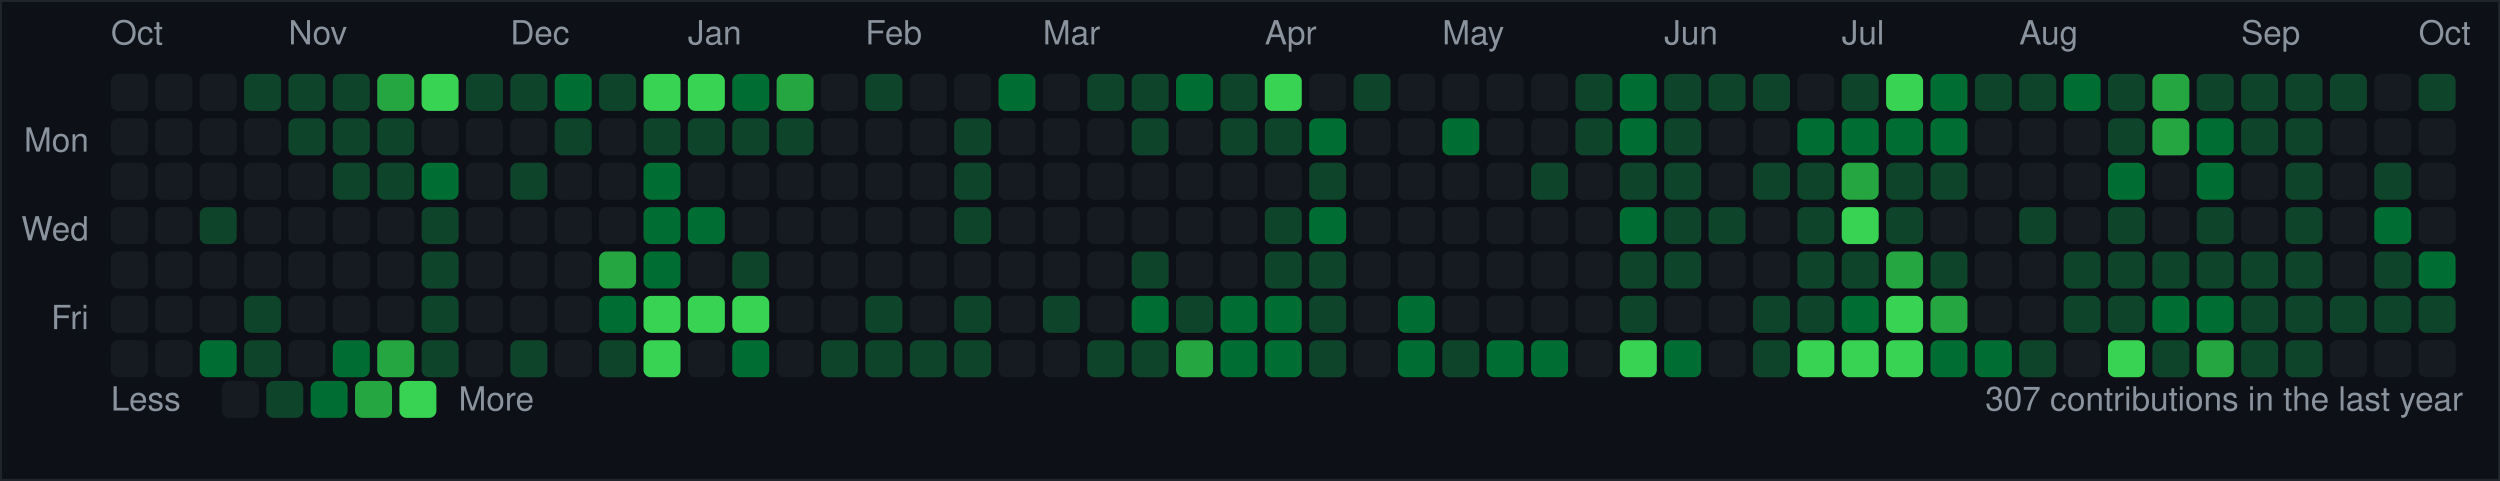
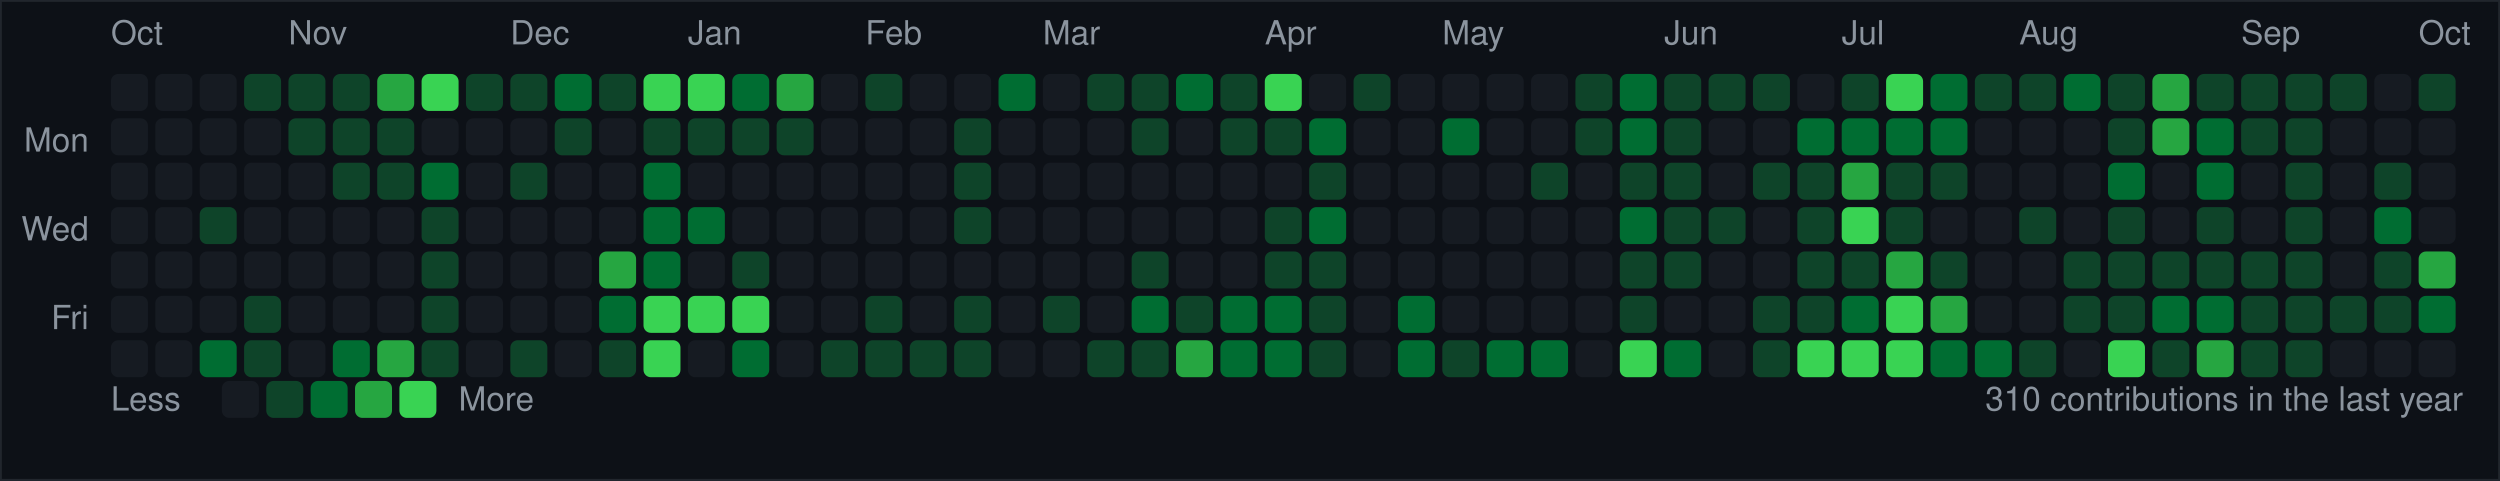
<svg xmlns="http://www.w3.org/2000/svg" width="676" height="130" viewBox="0 0 676 130" role="img" aria-label="cgycorey contribution graph">
  <rect width="676" height="130" fill="#0d1117" />
  <text x="24" y="41" font-size="9" text-anchor="end" fill="#8b949e" font-family="-apple-system,BlinkMacSystemFont,Segoe UI,Helvetica,Arial,sans-serif">Mon</text>
  <text x="24" y="65" font-size="9" text-anchor="end" fill="#8b949e" font-family="-apple-system,BlinkMacSystemFont,Segoe UI,Helvetica,Arial,sans-serif">Wed</text>
  <text x="24" y="89" font-size="9" text-anchor="end" fill="#8b949e" font-family="-apple-system,BlinkMacSystemFont,Segoe UI,Helvetica,Arial,sans-serif">Fri</text>
  <rect x="30" y="20" width="10" height="10" rx="2" fill="#161b22" />
  <rect x="30" y="32" width="10" height="10" rx="2" fill="#161b22" />
  <rect x="30" y="44" width="10" height="10" rx="2" fill="#161b22" />
  <rect x="30" y="56" width="10" height="10" rx="2" fill="#161b22" />
  <rect x="30" y="68" width="10" height="10" rx="2" fill="#161b22" />
  <rect x="30" y="80" width="10" height="10" rx="2" fill="#161b22" />
  <rect x="30" y="92" width="10" height="10" rx="2" fill="#161b22" />
  <rect x="42" y="20" width="10" height="10" rx="2" fill="#161b22" />
  <rect x="42" y="32" width="10" height="10" rx="2" fill="#161b22" />
  <rect x="42" y="44" width="10" height="10" rx="2" fill="#161b22" />
  <rect x="42" y="56" width="10" height="10" rx="2" fill="#161b22" />
  <rect x="42" y="68" width="10" height="10" rx="2" fill="#161b22" />
  <rect x="42" y="80" width="10" height="10" rx="2" fill="#161b22" />
  <rect x="42" y="92" width="10" height="10" rx="2" fill="#161b22" />
  <rect x="54" y="20" width="10" height="10" rx="2" fill="#161b22" />
  <rect x="54" y="32" width="10" height="10" rx="2" fill="#161b22" />
  <rect x="54" y="44" width="10" height="10" rx="2" fill="#161b22" />
  <rect x="54" y="56" width="10" height="10" rx="2" fill="#0e4429" />
  <rect x="54" y="68" width="10" height="10" rx="2" fill="#161b22" />
  <rect x="54" y="80" width="10" height="10" rx="2" fill="#161b22" />
  <rect x="54" y="92" width="10" height="10" rx="2" fill="#006d32" />
  <rect x="66" y="20" width="10" height="10" rx="2" fill="#0e4429" />
  <rect x="66" y="32" width="10" height="10" rx="2" fill="#161b22" />
  <rect x="66" y="44" width="10" height="10" rx="2" fill="#161b22" />
  <rect x="66" y="56" width="10" height="10" rx="2" fill="#161b22" />
  <rect x="66" y="68" width="10" height="10" rx="2" fill="#161b22" />
  <rect x="66" y="80" width="10" height="10" rx="2" fill="#0e4429" />
  <rect x="66" y="92" width="10" height="10" rx="2" fill="#0e4429" />
  <rect x="78" y="20" width="10" height="10" rx="2" fill="#0e4429" />
  <rect x="78" y="32" width="10" height="10" rx="2" fill="#0e4429" />
  <rect x="78" y="44" width="10" height="10" rx="2" fill="#161b22" />
  <rect x="78" y="56" width="10" height="10" rx="2" fill="#161b22" />
  <rect x="78" y="68" width="10" height="10" rx="2" fill="#161b22" />
  <rect x="78" y="80" width="10" height="10" rx="2" fill="#161b22" />
  <rect x="78" y="92" width="10" height="10" rx="2" fill="#161b22" />
  <rect x="90" y="20" width="10" height="10" rx="2" fill="#0e4429" />
  <rect x="90" y="32" width="10" height="10" rx="2" fill="#0e4429" />
  <rect x="90" y="44" width="10" height="10" rx="2" fill="#0e4429" />
  <rect x="90" y="56" width="10" height="10" rx="2" fill="#161b22" />
  <rect x="90" y="68" width="10" height="10" rx="2" fill="#161b22" />
  <rect x="90" y="80" width="10" height="10" rx="2" fill="#161b22" />
  <rect x="90" y="92" width="10" height="10" rx="2" fill="#006d32" />
  <rect x="102" y="20" width="10" height="10" rx="2" fill="#26a641" />
  <rect x="102" y="32" width="10" height="10" rx="2" fill="#0e4429" />
  <rect x="102" y="44" width="10" height="10" rx="2" fill="#0e4429" />
  <rect x="102" y="56" width="10" height="10" rx="2" fill="#161b22" />
  <rect x="102" y="68" width="10" height="10" rx="2" fill="#161b22" />
  <rect x="102" y="80" width="10" height="10" rx="2" fill="#161b22" />
  <rect x="102" y="92" width="10" height="10" rx="2" fill="#26a641" />
  <rect x="114" y="20" width="10" height="10" rx="2" fill="#39d353" />
  <rect x="114" y="32" width="10" height="10" rx="2" fill="#161b22" />
  <rect x="114" y="44" width="10" height="10" rx="2" fill="#006d32" />
  <rect x="114" y="56" width="10" height="10" rx="2" fill="#0e4429" />
  <rect x="114" y="68" width="10" height="10" rx="2" fill="#0e4429" />
  <rect x="114" y="80" width="10" height="10" rx="2" fill="#0e4429" />
  <rect x="114" y="92" width="10" height="10" rx="2" fill="#0e4429" />
  <rect x="126" y="20" width="10" height="10" rx="2" fill="#0e4429" />
  <rect x="126" y="32" width="10" height="10" rx="2" fill="#161b22" />
  <rect x="126" y="44" width="10" height="10" rx="2" fill="#161b22" />
  <rect x="126" y="56" width="10" height="10" rx="2" fill="#161b22" />
  <rect x="126" y="68" width="10" height="10" rx="2" fill="#161b22" />
  <rect x="126" y="80" width="10" height="10" rx="2" fill="#161b22" />
  <rect x="126" y="92" width="10" height="10" rx="2" fill="#161b22" />
  <rect x="138" y="20" width="10" height="10" rx="2" fill="#0e4429" />
  <rect x="138" y="32" width="10" height="10" rx="2" fill="#161b22" />
  <rect x="138" y="44" width="10" height="10" rx="2" fill="#0e4429" />
  <rect x="138" y="56" width="10" height="10" rx="2" fill="#161b22" />
  <rect x="138" y="68" width="10" height="10" rx="2" fill="#161b22" />
  <rect x="138" y="80" width="10" height="10" rx="2" fill="#161b22" />
  <rect x="138" y="92" width="10" height="10" rx="2" fill="#0e4429" />
  <rect x="150" y="20" width="10" height="10" rx="2" fill="#006d32" />
  <rect x="150" y="32" width="10" height="10" rx="2" fill="#0e4429" />
  <rect x="150" y="44" width="10" height="10" rx="2" fill="#161b22" />
  <rect x="150" y="56" width="10" height="10" rx="2" fill="#161b22" />
  <rect x="150" y="68" width="10" height="10" rx="2" fill="#161b22" />
  <rect x="150" y="80" width="10" height="10" rx="2" fill="#161b22" />
  <rect x="150" y="92" width="10" height="10" rx="2" fill="#161b22" />
  <rect x="162" y="20" width="10" height="10" rx="2" fill="#0e4429" />
  <rect x="162" y="32" width="10" height="10" rx="2" fill="#161b22" />
  <rect x="162" y="44" width="10" height="10" rx="2" fill="#161b22" />
  <rect x="162" y="56" width="10" height="10" rx="2" fill="#161b22" />
  <rect x="162" y="68" width="10" height="10" rx="2" fill="#26a641" />
  <rect x="162" y="80" width="10" height="10" rx="2" fill="#006d32" />
  <rect x="162" y="92" width="10" height="10" rx="2" fill="#0e4429" />
  <rect x="174" y="20" width="10" height="10" rx="2" fill="#39d353" />
  <rect x="174" y="32" width="10" height="10" rx="2" fill="#0e4429" />
  <rect x="174" y="44" width="10" height="10" rx="2" fill="#006d32" />
  <rect x="174" y="56" width="10" height="10" rx="2" fill="#006d32" />
  <rect x="174" y="68" width="10" height="10" rx="2" fill="#006d32" />
  <rect x="174" y="80" width="10" height="10" rx="2" fill="#39d353" />
  <rect x="174" y="92" width="10" height="10" rx="2" fill="#39d353" />
  <rect x="186" y="20" width="10" height="10" rx="2" fill="#39d353" />
  <rect x="186" y="32" width="10" height="10" rx="2" fill="#0e4429" />
  <rect x="186" y="44" width="10" height="10" rx="2" fill="#161b22" />
  <rect x="186" y="56" width="10" height="10" rx="2" fill="#006d32" />
  <rect x="186" y="68" width="10" height="10" rx="2" fill="#161b22" />
  <rect x="186" y="80" width="10" height="10" rx="2" fill="#39d353" />
  <rect x="186" y="92" width="10" height="10" rx="2" fill="#161b22" />
  <rect x="198" y="20" width="10" height="10" rx="2" fill="#006d32" />
  <rect x="198" y="32" width="10" height="10" rx="2" fill="#0e4429" />
  <rect x="198" y="44" width="10" height="10" rx="2" fill="#161b22" />
  <rect x="198" y="56" width="10" height="10" rx="2" fill="#161b22" />
  <rect x="198" y="68" width="10" height="10" rx="2" fill="#0e4429" />
  <rect x="198" y="80" width="10" height="10" rx="2" fill="#39d353" />
  <rect x="198" y="92" width="10" height="10" rx="2" fill="#006d32" />
  <rect x="210" y="20" width="10" height="10" rx="2" fill="#26a641" />
  <rect x="210" y="32" width="10" height="10" rx="2" fill="#0e4429" />
  <rect x="210" y="44" width="10" height="10" rx="2" fill="#161b22" />
  <rect x="210" y="56" width="10" height="10" rx="2" fill="#161b22" />
  <rect x="210" y="68" width="10" height="10" rx="2" fill="#161b22" />
  <rect x="210" y="80" width="10" height="10" rx="2" fill="#161b22" />
  <rect x="210" y="92" width="10" height="10" rx="2" fill="#161b22" />
  <rect x="222" y="20" width="10" height="10" rx="2" fill="#161b22" />
  <rect x="222" y="32" width="10" height="10" rx="2" fill="#161b22" />
  <rect x="222" y="44" width="10" height="10" rx="2" fill="#161b22" />
  <rect x="222" y="56" width="10" height="10" rx="2" fill="#161b22" />
  <rect x="222" y="68" width="10" height="10" rx="2" fill="#161b22" />
  <rect x="222" y="80" width="10" height="10" rx="2" fill="#161b22" />
  <rect x="222" y="92" width="10" height="10" rx="2" fill="#0e4429" />
  <rect x="234" y="20" width="10" height="10" rx="2" fill="#0e4429" />
  <rect x="234" y="32" width="10" height="10" rx="2" fill="#161b22" />
  <rect x="234" y="44" width="10" height="10" rx="2" fill="#161b22" />
  <rect x="234" y="56" width="10" height="10" rx="2" fill="#161b22" />
  <rect x="234" y="68" width="10" height="10" rx="2" fill="#161b22" />
  <rect x="234" y="80" width="10" height="10" rx="2" fill="#0e4429" />
  <rect x="234" y="92" width="10" height="10" rx="2" fill="#0e4429" />
  <rect x="246" y="20" width="10" height="10" rx="2" fill="#161b22" />
  <rect x="246" y="32" width="10" height="10" rx="2" fill="#161b22" />
  <rect x="246" y="44" width="10" height="10" rx="2" fill="#161b22" />
  <rect x="246" y="56" width="10" height="10" rx="2" fill="#161b22" />
  <rect x="246" y="68" width="10" height="10" rx="2" fill="#161b22" />
  <rect x="246" y="80" width="10" height="10" rx="2" fill="#161b22" />
  <rect x="246" y="92" width="10" height="10" rx="2" fill="#0e4429" />
  <rect x="258" y="20" width="10" height="10" rx="2" fill="#161b22" />
  <rect x="258" y="32" width="10" height="10" rx="2" fill="#0e4429" />
  <rect x="258" y="44" width="10" height="10" rx="2" fill="#0e4429" />
  <rect x="258" y="56" width="10" height="10" rx="2" fill="#0e4429" />
  <rect x="258" y="68" width="10" height="10" rx="2" fill="#161b22" />
  <rect x="258" y="80" width="10" height="10" rx="2" fill="#0e4429" />
  <rect x="258" y="92" width="10" height="10" rx="2" fill="#0e4429" />
  <rect x="270" y="20" width="10" height="10" rx="2" fill="#006d32" />
  <rect x="270" y="32" width="10" height="10" rx="2" fill="#161b22" />
  <rect x="270" y="44" width="10" height="10" rx="2" fill="#161b22" />
  <rect x="270" y="56" width="10" height="10" rx="2" fill="#161b22" />
  <rect x="270" y="68" width="10" height="10" rx="2" fill="#161b22" />
  <rect x="270" y="80" width="10" height="10" rx="2" fill="#161b22" />
  <rect x="270" y="92" width="10" height="10" rx="2" fill="#161b22" />
  <rect x="282" y="20" width="10" height="10" rx="2" fill="#161b22" />
  <rect x="282" y="32" width="10" height="10" rx="2" fill="#161b22" />
  <rect x="282" y="44" width="10" height="10" rx="2" fill="#161b22" />
  <rect x="282" y="56" width="10" height="10" rx="2" fill="#161b22" />
  <rect x="282" y="68" width="10" height="10" rx="2" fill="#161b22" />
  <rect x="282" y="80" width="10" height="10" rx="2" fill="#0e4429" />
  <rect x="282" y="92" width="10" height="10" rx="2" fill="#161b22" />
  <rect x="294" y="20" width="10" height="10" rx="2" fill="#0e4429" />
  <rect x="294" y="32" width="10" height="10" rx="2" fill="#161b22" />
  <rect x="294" y="44" width="10" height="10" rx="2" fill="#161b22" />
  <rect x="294" y="56" width="10" height="10" rx="2" fill="#161b22" />
  <rect x="294" y="68" width="10" height="10" rx="2" fill="#161b22" />
  <rect x="294" y="80" width="10" height="10" rx="2" fill="#161b22" />
  <rect x="294" y="92" width="10" height="10" rx="2" fill="#0e4429" />
  <rect x="306" y="20" width="10" height="10" rx="2" fill="#0e4429" />
  <rect x="306" y="32" width="10" height="10" rx="2" fill="#0e4429" />
  <rect x="306" y="44" width="10" height="10" rx="2" fill="#161b22" />
  <rect x="306" y="56" width="10" height="10" rx="2" fill="#161b22" />
  <rect x="306" y="68" width="10" height="10" rx="2" fill="#0e4429" />
  <rect x="306" y="80" width="10" height="10" rx="2" fill="#006d32" />
  <rect x="306" y="92" width="10" height="10" rx="2" fill="#0e4429" />
  <rect x="318" y="20" width="10" height="10" rx="2" fill="#006d32" />
  <rect x="318" y="32" width="10" height="10" rx="2" fill="#161b22" />
  <rect x="318" y="44" width="10" height="10" rx="2" fill="#161b22" />
  <rect x="318" y="56" width="10" height="10" rx="2" fill="#161b22" />
  <rect x="318" y="68" width="10" height="10" rx="2" fill="#161b22" />
  <rect x="318" y="80" width="10" height="10" rx="2" fill="#0e4429" />
  <rect x="318" y="92" width="10" height="10" rx="2" fill="#26a641" />
  <rect x="330" y="20" width="10" height="10" rx="2" fill="#0e4429" />
  <rect x="330" y="32" width="10" height="10" rx="2" fill="#0e4429" />
  <rect x="330" y="44" width="10" height="10" rx="2" fill="#161b22" />
  <rect x="330" y="56" width="10" height="10" rx="2" fill="#161b22" />
  <rect x="330" y="68" width="10" height="10" rx="2" fill="#161b22" />
  <rect x="330" y="80" width="10" height="10" rx="2" fill="#006d32" />
  <rect x="330" y="92" width="10" height="10" rx="2" fill="#006d32" />
  <rect x="342" y="20" width="10" height="10" rx="2" fill="#39d353" />
  <rect x="342" y="32" width="10" height="10" rx="2" fill="#0e4429" />
  <rect x="342" y="44" width="10" height="10" rx="2" fill="#161b22" />
  <rect x="342" y="56" width="10" height="10" rx="2" fill="#0e4429" />
  <rect x="342" y="68" width="10" height="10" rx="2" fill="#0e4429" />
  <rect x="342" y="80" width="10" height="10" rx="2" fill="#006d32" />
  <rect x="342" y="92" width="10" height="10" rx="2" fill="#006d32" />
  <rect x="354" y="20" width="10" height="10" rx="2" fill="#161b22" />
  <rect x="354" y="32" width="10" height="10" rx="2" fill="#006d32" />
  <rect x="354" y="44" width="10" height="10" rx="2" fill="#0e4429" />
  <rect x="354" y="56" width="10" height="10" rx="2" fill="#006d32" />
  <rect x="354" y="68" width="10" height="10" rx="2" fill="#0e4429" />
  <rect x="354" y="80" width="10" height="10" rx="2" fill="#0e4429" />
  <rect x="354" y="92" width="10" height="10" rx="2" fill="#0e4429" />
  <rect x="366" y="20" width="10" height="10" rx="2" fill="#0e4429" />
  <rect x="366" y="32" width="10" height="10" rx="2" fill="#161b22" />
  <rect x="366" y="44" width="10" height="10" rx="2" fill="#161b22" />
  <rect x="366" y="56" width="10" height="10" rx="2" fill="#161b22" />
  <rect x="366" y="68" width="10" height="10" rx="2" fill="#161b22" />
  <rect x="366" y="80" width="10" height="10" rx="2" fill="#161b22" />
  <rect x="366" y="92" width="10" height="10" rx="2" fill="#161b22" />
  <rect x="378" y="20" width="10" height="10" rx="2" fill="#161b22" />
  <rect x="378" y="32" width="10" height="10" rx="2" fill="#161b22" />
  <rect x="378" y="44" width="10" height="10" rx="2" fill="#161b22" />
  <rect x="378" y="56" width="10" height="10" rx="2" fill="#161b22" />
  <rect x="378" y="68" width="10" height="10" rx="2" fill="#161b22" />
  <rect x="378" y="80" width="10" height="10" rx="2" fill="#006d32" />
  <rect x="378" y="92" width="10" height="10" rx="2" fill="#006d32" />
  <rect x="390" y="20" width="10" height="10" rx="2" fill="#161b22" />
  <rect x="390" y="32" width="10" height="10" rx="2" fill="#006d32" />
  <rect x="390" y="44" width="10" height="10" rx="2" fill="#161b22" />
  <rect x="390" y="56" width="10" height="10" rx="2" fill="#161b22" />
  <rect x="390" y="68" width="10" height="10" rx="2" fill="#161b22" />
  <rect x="390" y="80" width="10" height="10" rx="2" fill="#161b22" />
  <rect x="390" y="92" width="10" height="10" rx="2" fill="#0e4429" />
  <rect x="402" y="20" width="10" height="10" rx="2" fill="#161b22" />
  <rect x="402" y="32" width="10" height="10" rx="2" fill="#161b22" />
  <rect x="402" y="44" width="10" height="10" rx="2" fill="#161b22" />
  <rect x="402" y="56" width="10" height="10" rx="2" fill="#161b22" />
  <rect x="402" y="68" width="10" height="10" rx="2" fill="#161b22" />
  <rect x="402" y="80" width="10" height="10" rx="2" fill="#161b22" />
  <rect x="402" y="92" width="10" height="10" rx="2" fill="#006d32" />
  <rect x="414" y="20" width="10" height="10" rx="2" fill="#161b22" />
  <rect x="414" y="32" width="10" height="10" rx="2" fill="#161b22" />
  <rect x="414" y="44" width="10" height="10" rx="2" fill="#0e4429" />
  <rect x="414" y="56" width="10" height="10" rx="2" fill="#161b22" />
  <rect x="414" y="68" width="10" height="10" rx="2" fill="#161b22" />
  <rect x="414" y="80" width="10" height="10" rx="2" fill="#161b22" />
  <rect x="414" y="92" width="10" height="10" rx="2" fill="#006d32" />
  <rect x="426" y="20" width="10" height="10" rx="2" fill="#0e4429" />
  <rect x="426" y="32" width="10" height="10" rx="2" fill="#0e4429" />
  <rect x="426" y="44" width="10" height="10" rx="2" fill="#161b22" />
  <rect x="426" y="56" width="10" height="10" rx="2" fill="#161b22" />
  <rect x="426" y="68" width="10" height="10" rx="2" fill="#161b22" />
  <rect x="426" y="80" width="10" height="10" rx="2" fill="#161b22" />
  <rect x="426" y="92" width="10" height="10" rx="2" fill="#161b22" />
  <rect x="438" y="20" width="10" height="10" rx="2" fill="#006d32" />
  <rect x="438" y="32" width="10" height="10" rx="2" fill="#006d32" />
  <rect x="438" y="44" width="10" height="10" rx="2" fill="#0e4429" />
  <rect x="438" y="56" width="10" height="10" rx="2" fill="#006d32" />
  <rect x="438" y="68" width="10" height="10" rx="2" fill="#0e4429" />
  <rect x="438" y="80" width="10" height="10" rx="2" fill="#0e4429" />
  <rect x="438" y="92" width="10" height="10" rx="2" fill="#39d353" />
  <rect x="450" y="20" width="10" height="10" rx="2" fill="#0e4429" />
  <rect x="450" y="32" width="10" height="10" rx="2" fill="#0e4429" />
  <rect x="450" y="44" width="10" height="10" rx="2" fill="#0e4429" />
  <rect x="450" y="56" width="10" height="10" rx="2" fill="#0e4429" />
  <rect x="450" y="68" width="10" height="10" rx="2" fill="#0e4429" />
  <rect x="450" y="80" width="10" height="10" rx="2" fill="#161b22" />
  <rect x="450" y="92" width="10" height="10" rx="2" fill="#006d32" />
  <rect x="462" y="20" width="10" height="10" rx="2" fill="#0e4429" />
  <rect x="462" y="32" width="10" height="10" rx="2" fill="#161b22" />
  <rect x="462" y="44" width="10" height="10" rx="2" fill="#161b22" />
  <rect x="462" y="56" width="10" height="10" rx="2" fill="#0e4429" />
  <rect x="462" y="68" width="10" height="10" rx="2" fill="#161b22" />
  <rect x="462" y="80" width="10" height="10" rx="2" fill="#161b22" />
  <rect x="462" y="92" width="10" height="10" rx="2" fill="#161b22" />
  <rect x="474" y="20" width="10" height="10" rx="2" fill="#0e4429" />
  <rect x="474" y="32" width="10" height="10" rx="2" fill="#161b22" />
  <rect x="474" y="44" width="10" height="10" rx="2" fill="#0e4429" />
  <rect x="474" y="56" width="10" height="10" rx="2" fill="#161b22" />
  <rect x="474" y="68" width="10" height="10" rx="2" fill="#161b22" />
  <rect x="474" y="80" width="10" height="10" rx="2" fill="#0e4429" />
  <rect x="474" y="92" width="10" height="10" rx="2" fill="#0e4429" />
  <rect x="486" y="20" width="10" height="10" rx="2" fill="#161b22" />
  <rect x="486" y="32" width="10" height="10" rx="2" fill="#006d32" />
  <rect x="486" y="44" width="10" height="10" rx="2" fill="#0e4429" />
  <rect x="486" y="56" width="10" height="10" rx="2" fill="#0e4429" />
  <rect x="486" y="68" width="10" height="10" rx="2" fill="#0e4429" />
  <rect x="486" y="80" width="10" height="10" rx="2" fill="#0e4429" />
  <rect x="486" y="92" width="10" height="10" rx="2" fill="#39d353" />
  <rect x="498" y="20" width="10" height="10" rx="2" fill="#0e4429" />
  <rect x="498" y="32" width="10" height="10" rx="2" fill="#006d32" />
  <rect x="498" y="44" width="10" height="10" rx="2" fill="#26a641" />
  <rect x="498" y="56" width="10" height="10" rx="2" fill="#39d353" />
  <rect x="498" y="68" width="10" height="10" rx="2" fill="#0e4429" />
  <rect x="498" y="80" width="10" height="10" rx="2" fill="#006d32" />
  <rect x="498" y="92" width="10" height="10" rx="2" fill="#39d353" />
  <rect x="510" y="20" width="10" height="10" rx="2" fill="#39d353" />
  <rect x="510" y="32" width="10" height="10" rx="2" fill="#006d32" />
  <rect x="510" y="44" width="10" height="10" rx="2" fill="#0e4429" />
  <rect x="510" y="56" width="10" height="10" rx="2" fill="#0e4429" />
  <rect x="510" y="68" width="10" height="10" rx="2" fill="#26a641" />
  <rect x="510" y="80" width="10" height="10" rx="2" fill="#39d353" />
  <rect x="510" y="92" width="10" height="10" rx="2" fill="#39d353" />
  <rect x="522" y="20" width="10" height="10" rx="2" fill="#006d32" />
  <rect x="522" y="32" width="10" height="10" rx="2" fill="#006d32" />
  <rect x="522" y="44" width="10" height="10" rx="2" fill="#0e4429" />
  <rect x="522" y="56" width="10" height="10" rx="2" fill="#161b22" />
  <rect x="522" y="68" width="10" height="10" rx="2" fill="#0e4429" />
  <rect x="522" y="80" width="10" height="10" rx="2" fill="#26a641" />
  <rect x="522" y="92" width="10" height="10" rx="2" fill="#006d32" />
  <rect x="534" y="20" width="10" height="10" rx="2" fill="#0e4429" />
  <rect x="534" y="32" width="10" height="10" rx="2" fill="#161b22" />
  <rect x="534" y="44" width="10" height="10" rx="2" fill="#161b22" />
  <rect x="534" y="56" width="10" height="10" rx="2" fill="#161b22" />
  <rect x="534" y="68" width="10" height="10" rx="2" fill="#161b22" />
  <rect x="534" y="80" width="10" height="10" rx="2" fill="#161b22" />
  <rect x="534" y="92" width="10" height="10" rx="2" fill="#006d32" />
  <rect x="546" y="20" width="10" height="10" rx="2" fill="#0e4429" />
  <rect x="546" y="32" width="10" height="10" rx="2" fill="#161b22" />
  <rect x="546" y="44" width="10" height="10" rx="2" fill="#161b22" />
  <rect x="546" y="56" width="10" height="10" rx="2" fill="#0e4429" />
  <rect x="546" y="68" width="10" height="10" rx="2" fill="#161b22" />
  <rect x="546" y="80" width="10" height="10" rx="2" fill="#161b22" />
  <rect x="546" y="92" width="10" height="10" rx="2" fill="#0e4429" />
  <rect x="558" y="20" width="10" height="10" rx="2" fill="#006d32" />
  <rect x="558" y="32" width="10" height="10" rx="2" fill="#161b22" />
  <rect x="558" y="44" width="10" height="10" rx="2" fill="#161b22" />
  <rect x="558" y="56" width="10" height="10" rx="2" fill="#161b22" />
  <rect x="558" y="68" width="10" height="10" rx="2" fill="#0e4429" />
  <rect x="558" y="80" width="10" height="10" rx="2" fill="#0e4429" />
  <rect x="558" y="92" width="10" height="10" rx="2" fill="#161b22" />
  <rect x="570" y="20" width="10" height="10" rx="2" fill="#0e4429" />
  <rect x="570" y="32" width="10" height="10" rx="2" fill="#0e4429" />
  <rect x="570" y="44" width="10" height="10" rx="2" fill="#006d32" />
  <rect x="570" y="56" width="10" height="10" rx="2" fill="#0e4429" />
  <rect x="570" y="68" width="10" height="10" rx="2" fill="#0e4429" />
  <rect x="570" y="80" width="10" height="10" rx="2" fill="#0e4429" />
  <rect x="570" y="92" width="10" height="10" rx="2" fill="#39d353" />
  <rect x="582" y="20" width="10" height="10" rx="2" fill="#26a641" />
  <rect x="582" y="32" width="10" height="10" rx="2" fill="#26a641" />
  <rect x="582" y="44" width="10" height="10" rx="2" fill="#161b22" />
  <rect x="582" y="56" width="10" height="10" rx="2" fill="#161b22" />
  <rect x="582" y="68" width="10" height="10" rx="2" fill="#0e4429" />
  <rect x="582" y="80" width="10" height="10" rx="2" fill="#006d32" />
  <rect x="582" y="92" width="10" height="10" rx="2" fill="#0e4429" />
  <rect x="594" y="20" width="10" height="10" rx="2" fill="#0e4429" />
  <rect x="594" y="32" width="10" height="10" rx="2" fill="#006d32" />
  <rect x="594" y="44" width="10" height="10" rx="2" fill="#006d32" />
  <rect x="594" y="56" width="10" height="10" rx="2" fill="#0e4429" />
  <rect x="594" y="68" width="10" height="10" rx="2" fill="#0e4429" />
  <rect x="594" y="80" width="10" height="10" rx="2" fill="#006d32" />
  <rect x="594" y="92" width="10" height="10" rx="2" fill="#26a641" />
  <rect x="606" y="20" width="10" height="10" rx="2" fill="#0e4429" />
  <rect x="606" y="32" width="10" height="10" rx="2" fill="#0e4429" />
  <rect x="606" y="44" width="10" height="10" rx="2" fill="#161b22" />
  <rect x="606" y="56" width="10" height="10" rx="2" fill="#161b22" />
  <rect x="606" y="68" width="10" height="10" rx="2" fill="#0e4429" />
  <rect x="606" y="80" width="10" height="10" rx="2" fill="#0e4429" />
  <rect x="606" y="92" width="10" height="10" rx="2" fill="#0e4429" />
  <rect x="618" y="20" width="10" height="10" rx="2" fill="#0e4429" />
  <rect x="618" y="32" width="10" height="10" rx="2" fill="#0e4429" />
  <rect x="618" y="44" width="10" height="10" rx="2" fill="#0e4429" />
  <rect x="618" y="56" width="10" height="10" rx="2" fill="#0e4429" />
  <rect x="618" y="68" width="10" height="10" rx="2" fill="#0e4429" />
  <rect x="618" y="80" width="10" height="10" rx="2" fill="#0e4429" />
  <rect x="618" y="92" width="10" height="10" rx="2" fill="#0e4429" />
  <rect x="630" y="20" width="10" height="10" rx="2" fill="#0e4429" />
  <rect x="630" y="32" width="10" height="10" rx="2" fill="#161b22" />
  <rect x="630" y="44" width="10" height="10" rx="2" fill="#161b22" />
  <rect x="630" y="56" width="10" height="10" rx="2" fill="#161b22" />
  <rect x="630" y="68" width="10" height="10" rx="2" fill="#161b22" />
  <rect x="630" y="80" width="10" height="10" rx="2" fill="#0e4429" />
  <rect x="630" y="92" width="10" height="10" rx="2" fill="#161b22" />
  <rect x="642" y="20" width="10" height="10" rx="2" fill="#161b22" />
  <rect x="642" y="32" width="10" height="10" rx="2" fill="#161b22" />
  <rect x="642" y="44" width="10" height="10" rx="2" fill="#0e4429" />
  <rect x="642" y="56" width="10" height="10" rx="2" fill="#006d32" />
  <rect x="642" y="68" width="10" height="10" rx="2" fill="#0e4429" />
  <rect x="642" y="80" width="10" height="10" rx="2" fill="#0e4429" />
  <rect x="642" y="92" width="10" height="10" rx="2" fill="#161b22" />
  <rect x="654" y="20" width="10" height="10" rx="2" fill="#0e4429" />
  <rect x="654" y="32" width="10" height="10" rx="2" fill="#161b22" />
  <rect x="654" y="44" width="10" height="10" rx="2" fill="#161b22" />
  <rect x="654" y="56" width="10" height="10" rx="2" fill="#161b22" />
-   <rect x="654" y="68" width="10" height="10" rx="2" fill="#006d32" />
-   <rect x="654" y="80" width="10" height="10" rx="2" fill="#0e4429" />
+   <rect x="654" y="68" width="10" height="10" rx="2" fill="#26a641" />
+   <rect x="654" y="80" width="10" height="10" rx="2" fill="#006d32" />
  <rect x="654" y="92" width="10" height="10" rx="2" fill="#161b22" />
  <text x="30" y="111" font-size="9" fill="#8b949e" font-family="-apple-system,BlinkMacSystemFont,Segoe UI,Helvetica,Arial,sans-serif">Less</text>
  <rect x="60" y="103" width="10" height="10" rx="2" fill="#161b22" />
  <rect x="72" y="103" width="10" height="10" rx="2" fill="#0e4429" />
  <rect x="84" y="103" width="10" height="10" rx="2" fill="#006d32" />
  <rect x="96" y="103" width="10" height="10" rx="2" fill="#26a641" />
  <rect x="108" y="103" width="10" height="10" rx="2" fill="#39d353" />
  <text x="124" y="111" font-size="9" fill="#8b949e" font-family="-apple-system,BlinkMacSystemFont,Segoe UI,Helvetica,Arial,sans-serif">More</text>
-   <text x="666" y="111" font-size="9" text-anchor="end" fill="#8b949e" font-family="-apple-system,BlinkMacSystemFont,Segoe UI,Helvetica,Arial,sans-serif">307 contributions in the last year</text>
+   <text x="666" y="111" font-size="9" text-anchor="end" fill="#8b949e" font-family="-apple-system,BlinkMacSystemFont,Segoe UI,Helvetica,Arial,sans-serif">310 contributions in the last year</text>
  <rect width="676" height="130" fill="none" stroke="#21262d" stroke-width="1" />
  <text x="30" y="12" font-size="9" fill="#8b949e" font-family="-apple-system,BlinkMacSystemFont,Segoe UI,Helvetica,Arial,sans-serif">Oct</text>
  <text x="78" y="12" font-size="9" fill="#8b949e" font-family="-apple-system,BlinkMacSystemFont,Segoe UI,Helvetica,Arial,sans-serif">Nov</text>
  <text x="138" y="12" font-size="9" fill="#8b949e" font-family="-apple-system,BlinkMacSystemFont,Segoe UI,Helvetica,Arial,sans-serif">Dec</text>
  <text x="186" y="12" font-size="9" fill="#8b949e" font-family="-apple-system,BlinkMacSystemFont,Segoe UI,Helvetica,Arial,sans-serif">Jan</text>
  <text x="234" y="12" font-size="9" fill="#8b949e" font-family="-apple-system,BlinkMacSystemFont,Segoe UI,Helvetica,Arial,sans-serif">Feb</text>
  <text x="282" y="12" font-size="9" fill="#8b949e" font-family="-apple-system,BlinkMacSystemFont,Segoe UI,Helvetica,Arial,sans-serif">Mar</text>
  <text x="342" y="12" font-size="9" fill="#8b949e" font-family="-apple-system,BlinkMacSystemFont,Segoe UI,Helvetica,Arial,sans-serif">Apr</text>
  <text x="390" y="12" font-size="9" fill="#8b949e" font-family="-apple-system,BlinkMacSystemFont,Segoe UI,Helvetica,Arial,sans-serif">May</text>
  <text x="450" y="12" font-size="9" fill="#8b949e" font-family="-apple-system,BlinkMacSystemFont,Segoe UI,Helvetica,Arial,sans-serif">Jun</text>
  <text x="498" y="12" font-size="9" fill="#8b949e" font-family="-apple-system,BlinkMacSystemFont,Segoe UI,Helvetica,Arial,sans-serif">Jul</text>
  <text x="546" y="12" font-size="9" fill="#8b949e" font-family="-apple-system,BlinkMacSystemFont,Segoe UI,Helvetica,Arial,sans-serif">Aug</text>
  <text x="606" y="12" font-size="9" fill="#8b949e" font-family="-apple-system,BlinkMacSystemFont,Segoe UI,Helvetica,Arial,sans-serif">Sep</text>
  <text x="654" y="12" font-size="9" fill="#8b949e" font-family="-apple-system,BlinkMacSystemFont,Segoe UI,Helvetica,Arial,sans-serif">Oct</text>
</svg>
